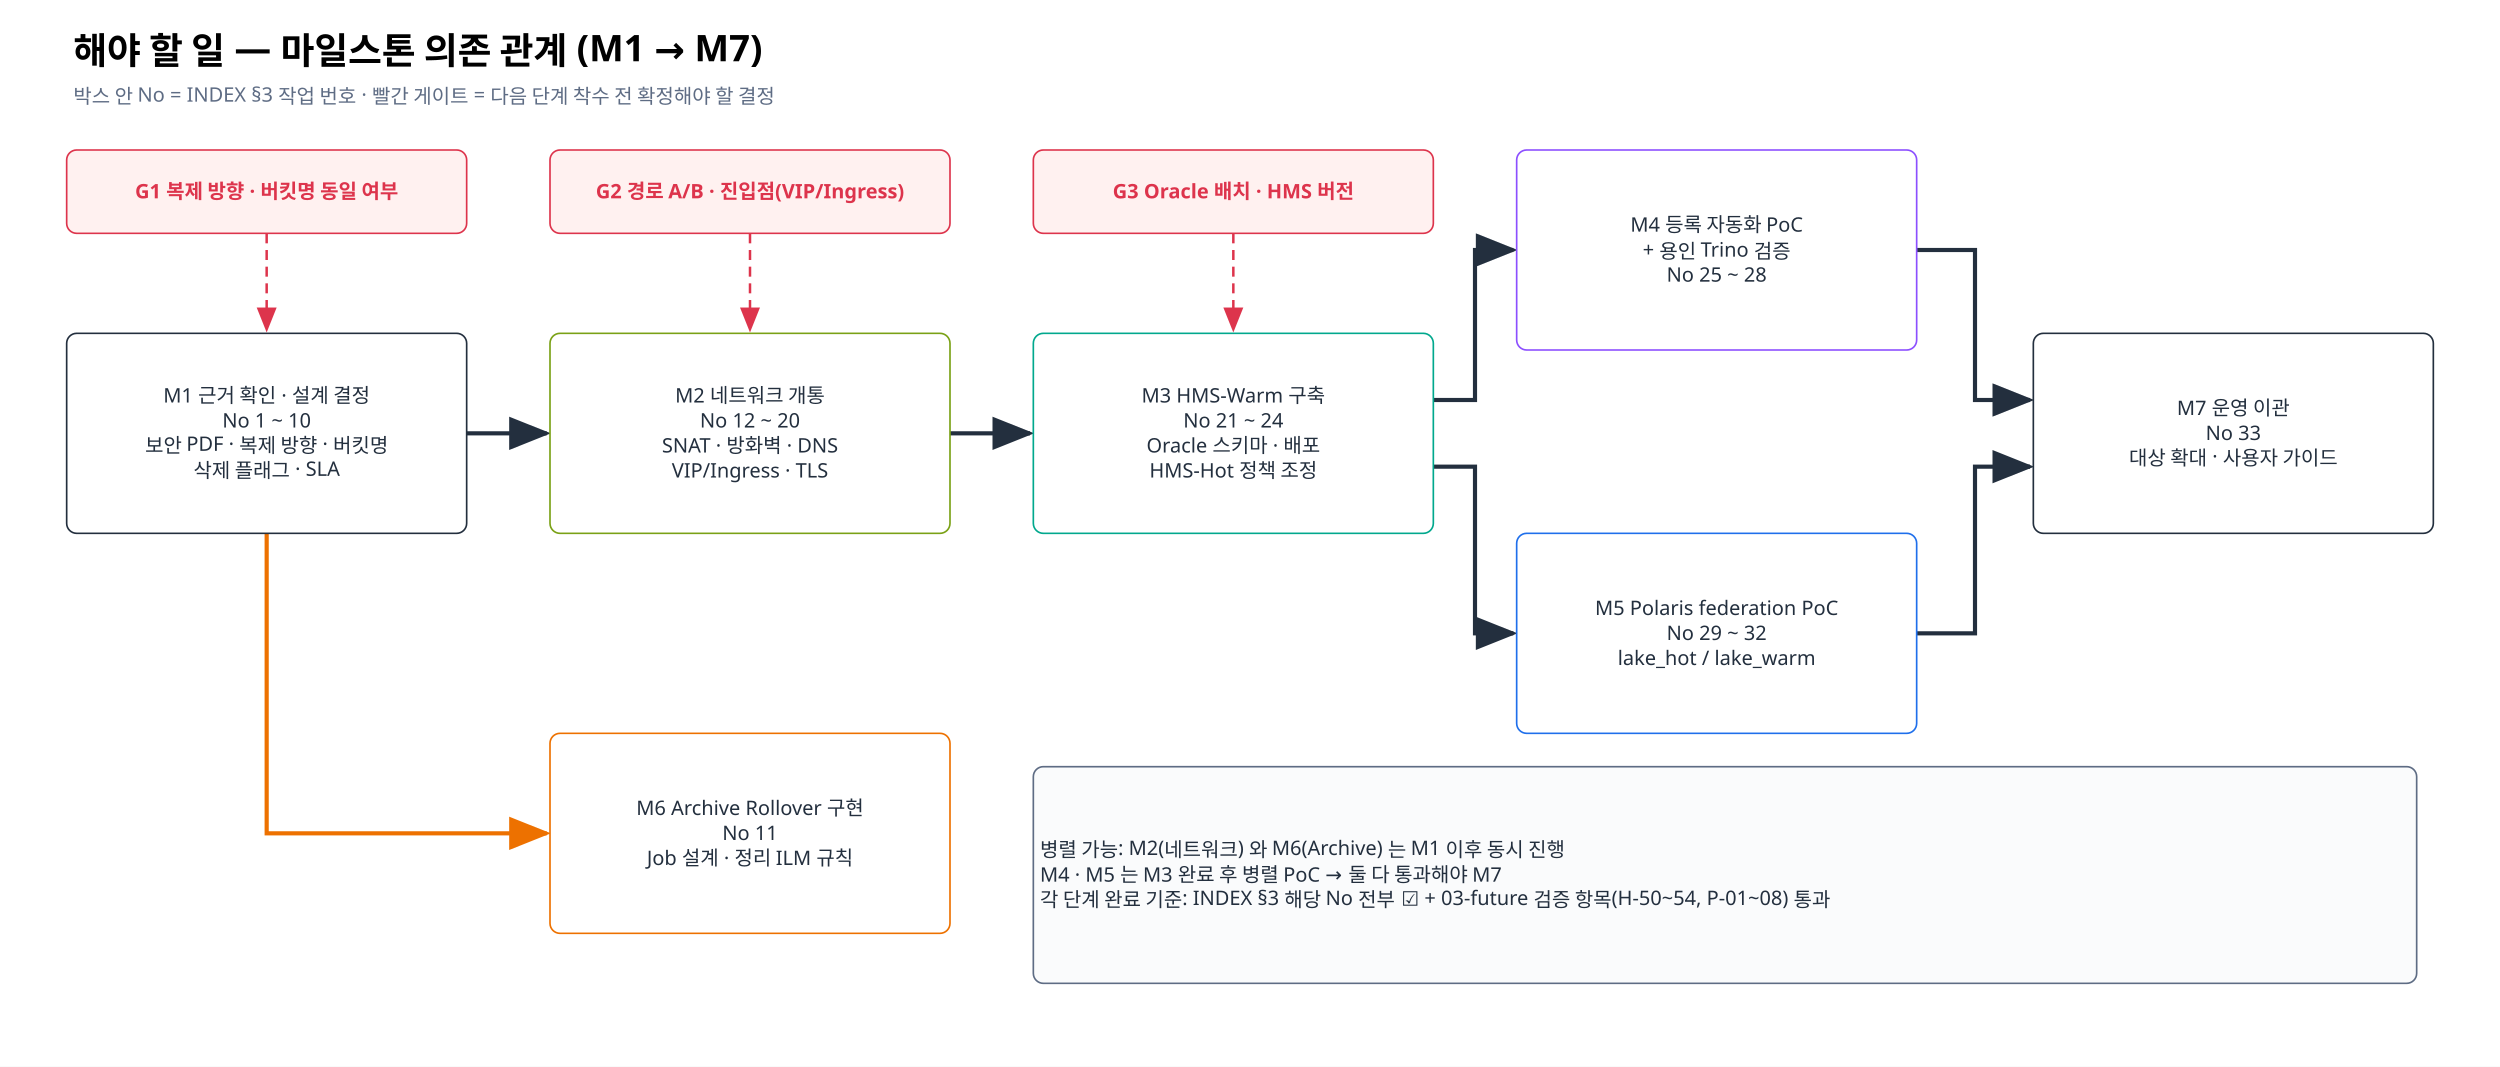
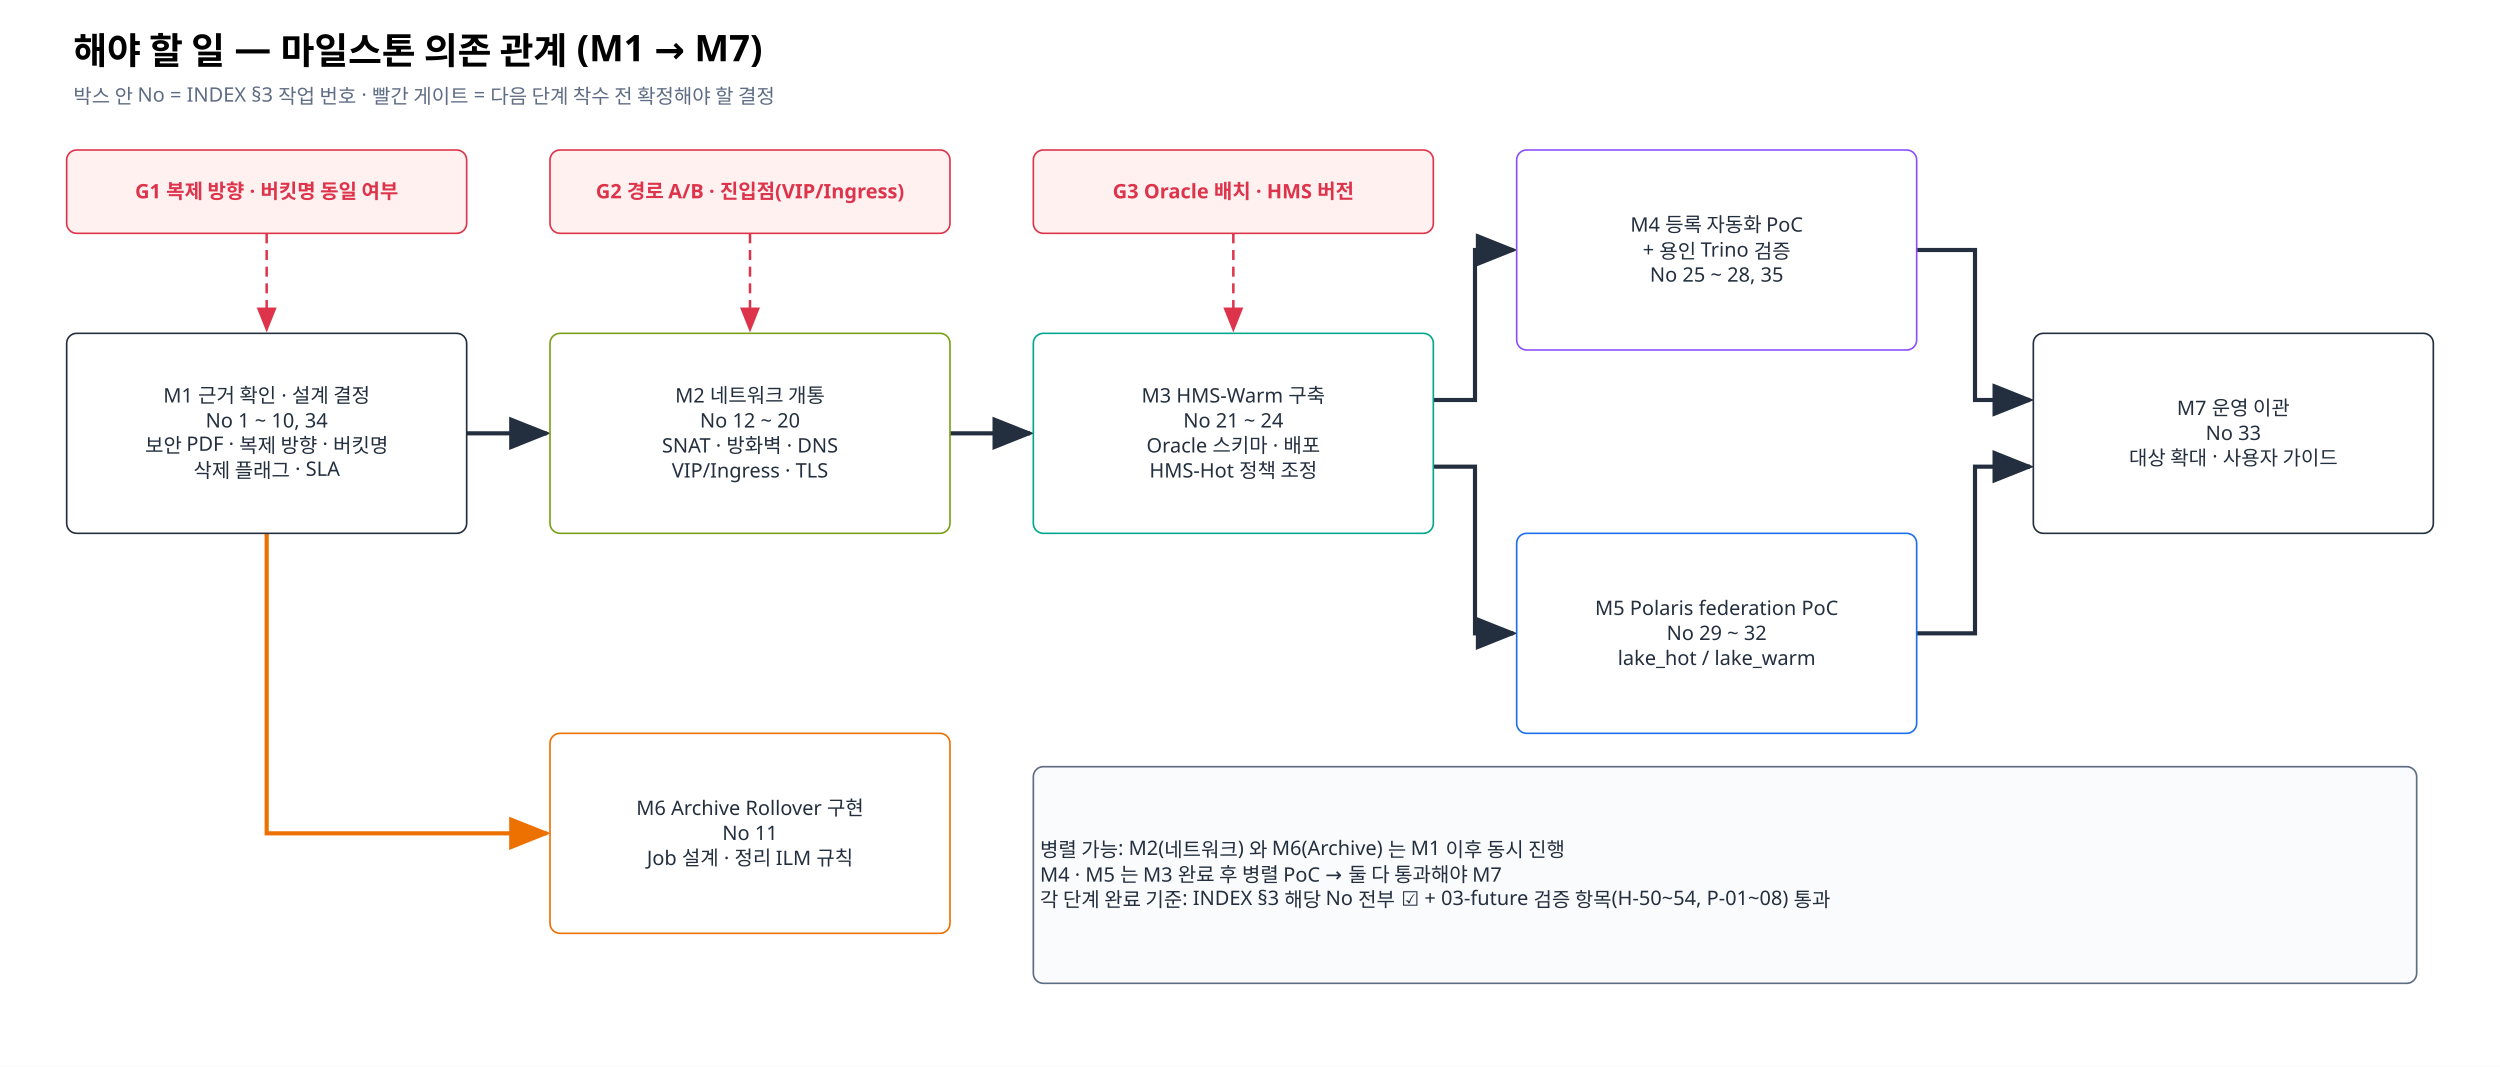
<svg xmlns="http://www.w3.org/2000/svg" width="1500" height="640" font-family="sans-serif">
  <rect width="100%" height="100%" fill="#fff" />
  <defs>
    <marker id="a" markerWidth="10" markerHeight="8" refX="9" refY="4" orient="auto-start-reverse">
      <path d="M0,0 L10,4 L0,8 z" fill="context-stroke" />
    </marker>
  </defs>
  <polyline points="280.0,260.0 328.0,260.0" fill="none" stroke="#232F3E" stroke-width="2.5" marker-end="url(#a)" />
  <polyline points="570.0,260.0 618.0,260.0" fill="none" stroke="#232F3E" stroke-width="2.5" marker-end="url(#a)" />
  <polyline points="860.0,240.0 885.0,240.0 885.0,150.0 908.0,150.0" fill="none" stroke="#232F3E" stroke-width="2.5" marker-end="url(#a)" />
  <polyline points="860.0,280.0 885.0,280.0 885.0,380.0 908.0,380.0" fill="none" stroke="#232F3E" stroke-width="2.5" marker-end="url(#a)" />
  <polyline points="1150.0,150.0 1185.0,150.0 1185.0,240.0 1218.0,240.0" fill="none" stroke="#232F3E" stroke-width="2.5" marker-end="url(#a)" />
  <polyline points="1150.0,380.0 1185.0,380.0 1185.0,280.0 1218.0,280.0" fill="none" stroke="#232F3E" stroke-width="2.5" marker-end="url(#a)" />
  <polyline points="160.0,320.0 160.0,500.0 328.0,500.0" fill="none" stroke="#ED7100" stroke-width="2.5" marker-end="url(#a)" />
  <polyline points="160.0,140.0 160.0,198.0" fill="none" stroke="#DD344C" stroke-width="1.5" stroke-dasharray="6 4" marker-end="url(#a)" />
  <polyline points="450.0,140.0 450.0,198.0" fill="none" stroke="#DD344C" stroke-width="1.5" stroke-dasharray="6 4" marker-end="url(#a)" />
  <polyline points="740.0,140.0 740.0,198.0" fill="none" stroke="#DD344C" stroke-width="1.5" stroke-dasharray="6 4" marker-end="url(#a)" />
  <rect x="40" y="200" width="240" height="120" rx="6" fill="#FFFFFF" stroke="#232F3E" />
  <text x="160.0" y="241.5" font-size="12" fill="#232F3E" text-anchor="middle" font-weight="normal">M1 근거 확인 · 설계 결정</text>
-   <text x="160.0" y="256.5" font-size="12" fill="#232F3E" text-anchor="middle" font-weight="normal">No 1 ~ 10</text>
+   <text x="160.0" y="256.5" font-size="12" fill="#232F3E" text-anchor="middle" font-weight="normal">No 1 ~ 10, 34</text>
  <text x="160.0" y="271.5" font-size="12" fill="#232F3E" text-anchor="middle" font-weight="normal">보안 PDF · 복제 방향 · 버킷명</text>
  <text x="160.0" y="286.5" font-size="12" fill="#232F3E" text-anchor="middle" font-weight="normal">삭제 플래그 · SLA</text>
  <rect x="330" y="200" width="240" height="120" rx="6" fill="#FFFFFF" stroke="#7AA116" />
  <text x="450.0" y="241.5" font-size="12" fill="#232F3E" text-anchor="middle" font-weight="normal">M2 네트워크 개통</text>
  <text x="450.0" y="256.5" font-size="12" fill="#232F3E" text-anchor="middle" font-weight="normal">No 12 ~ 20</text>
  <text x="450.0" y="271.5" font-size="12" fill="#232F3E" text-anchor="middle" font-weight="normal">SNAT · 방화벽 · DNS</text>
  <text x="450.0" y="286.5" font-size="12" fill="#232F3E" text-anchor="middle" font-weight="normal">VIP/Ingress · TLS</text>
  <rect x="620" y="200" width="240" height="120" rx="6" fill="#FFFFFF" stroke="#01A88D" />
  <text x="740.0" y="241.5" font-size="12" fill="#232F3E" text-anchor="middle" font-weight="normal">M3 HMS-Warm 구축</text>
  <text x="740.0" y="256.5" font-size="12" fill="#232F3E" text-anchor="middle" font-weight="normal">No 21 ~ 24</text>
  <text x="740.0" y="271.5" font-size="12" fill="#232F3E" text-anchor="middle" font-weight="normal">Oracle 스키마 · 배포</text>
  <text x="740.0" y="286.5" font-size="12" fill="#232F3E" text-anchor="middle" font-weight="normal">HMS-Hot 정책 조정</text>
  <rect x="910" y="90" width="240" height="120" rx="6" fill="#FFFFFF" stroke="#8C4FFF" />
  <text x="1030.0" y="139.0" font-size="12" fill="#232F3E" text-anchor="middle" font-weight="normal">M4 등록 자동화 PoC</text>
  <text x="1030.0" y="154.0" font-size="12" fill="#232F3E" text-anchor="middle" font-weight="normal">+ 용인 Trino 검증</text>
-   <text x="1030.0" y="169.0" font-size="12" fill="#232F3E" text-anchor="middle" font-weight="normal">No 25 ~ 28</text>
+   <text x="1030.0" y="169.0" font-size="12" fill="#232F3E" text-anchor="middle" font-weight="normal">No 25 ~ 28, 35</text>
  <rect x="910" y="320" width="240" height="120" rx="6" fill="#FFFFFF" stroke="#1F6FEB" />
  <text x="1030.0" y="369.0" font-size="12" fill="#232F3E" text-anchor="middle" font-weight="normal">M5 Polaris federation PoC</text>
  <text x="1030.0" y="384.0" font-size="12" fill="#232F3E" text-anchor="middle" font-weight="normal">No 29 ~ 32</text>
  <text x="1030.0" y="399.0" font-size="12" fill="#232F3E" text-anchor="middle" font-weight="normal">lake_hot / lake_warm</text>
  <rect x="1220" y="200" width="240" height="120" rx="6" fill="#FFFFFF" stroke="#232F3E" />
  <text x="1340.0" y="249.0" font-size="12" fill="#232F3E" text-anchor="middle" font-weight="normal">M7 운영 이관</text>
  <text x="1340.0" y="264.0" font-size="12" fill="#232F3E" text-anchor="middle" font-weight="normal">No 33</text>
  <text x="1340.0" y="279.0" font-size="12" fill="#232F3E" text-anchor="middle" font-weight="normal">대상 확대 · 사용자 가이드</text>
  <rect x="330" y="440" width="240" height="120" rx="6" fill="#FFFFFF" stroke="#ED7100" />
  <text x="450.0" y="489.0" font-size="12" fill="#232F3E" text-anchor="middle" font-weight="normal">M6 Archive Rollover 구현</text>
  <text x="450.0" y="504.0" font-size="12" fill="#232F3E" text-anchor="middle" font-weight="normal">No 11</text>
  <text x="450.0" y="519.0" font-size="12" fill="#232F3E" text-anchor="middle" font-weight="normal">Job 설계 · 정리 ILM 규칙</text>
  <rect x="40" y="90" width="240" height="50" rx="6" fill="#FFF1F0" stroke="#DD344C" />
  <text x="160.0" y="119.0" font-size="12" fill="#DD344C" text-anchor="middle" font-weight="bold">G1 복제 방향 · 버킷명 동일 여부</text>
  <rect x="330" y="90" width="240" height="50" rx="6" fill="#FFF1F0" stroke="#DD344C" />
  <text x="450.0" y="119.0" font-size="12" fill="#DD344C" text-anchor="middle" font-weight="bold">G2 경로 A/B · 진입점(VIP/Ingress)</text>
  <rect x="620" y="90" width="240" height="50" rx="6" fill="#FFF1F0" stroke="#DD344C" />
  <text x="740.0" y="119.0" font-size="12" fill="#DD344C" text-anchor="middle" font-weight="bold">G3 Oracle 배치 · HMS 버전</text>
  <rect x="620" y="460" width="830" height="130" rx="6" fill="#FAFBFC" stroke="#5E6C84" />
  <text x="624" y="514.0" font-size="12" fill="#232F3E" text-anchor="start" font-weight="normal">병렬 가능: M2(네트워크) 와 M6(Archive) 는 M1 이후 동시 진행</text>
  <text x="624" y="529.0" font-size="12" fill="#232F3E" text-anchor="start" font-weight="normal">M4 · M5 는 M3 완료 후 병렬 PoC → 둘 다 통과해야 M7</text>
  <text x="624" y="544.0" font-size="12" fill="#232F3E" text-anchor="start" font-weight="normal">각 단계 완료 기준: INDEX §3 해당 No 전부 ☑ + 03-future 검증 항목(H-50~54, P-01~08) 통과</text>
  <text x="44" y="38.333" font-size="22" fill="#000000" text-anchor="start" font-weight="bold">해야 할 일 — 마일스톤 의존 관계 (M1 → M7)</text>
  <text x="44" y="62.0" font-size="12" fill="#5E6C84" text-anchor="start" font-weight="normal">박스 안 No = INDEX §3 작업 번호 · 빨간 게이트 = 다음 단계 착수 전 확정해야 할 결정</text>
</svg>
